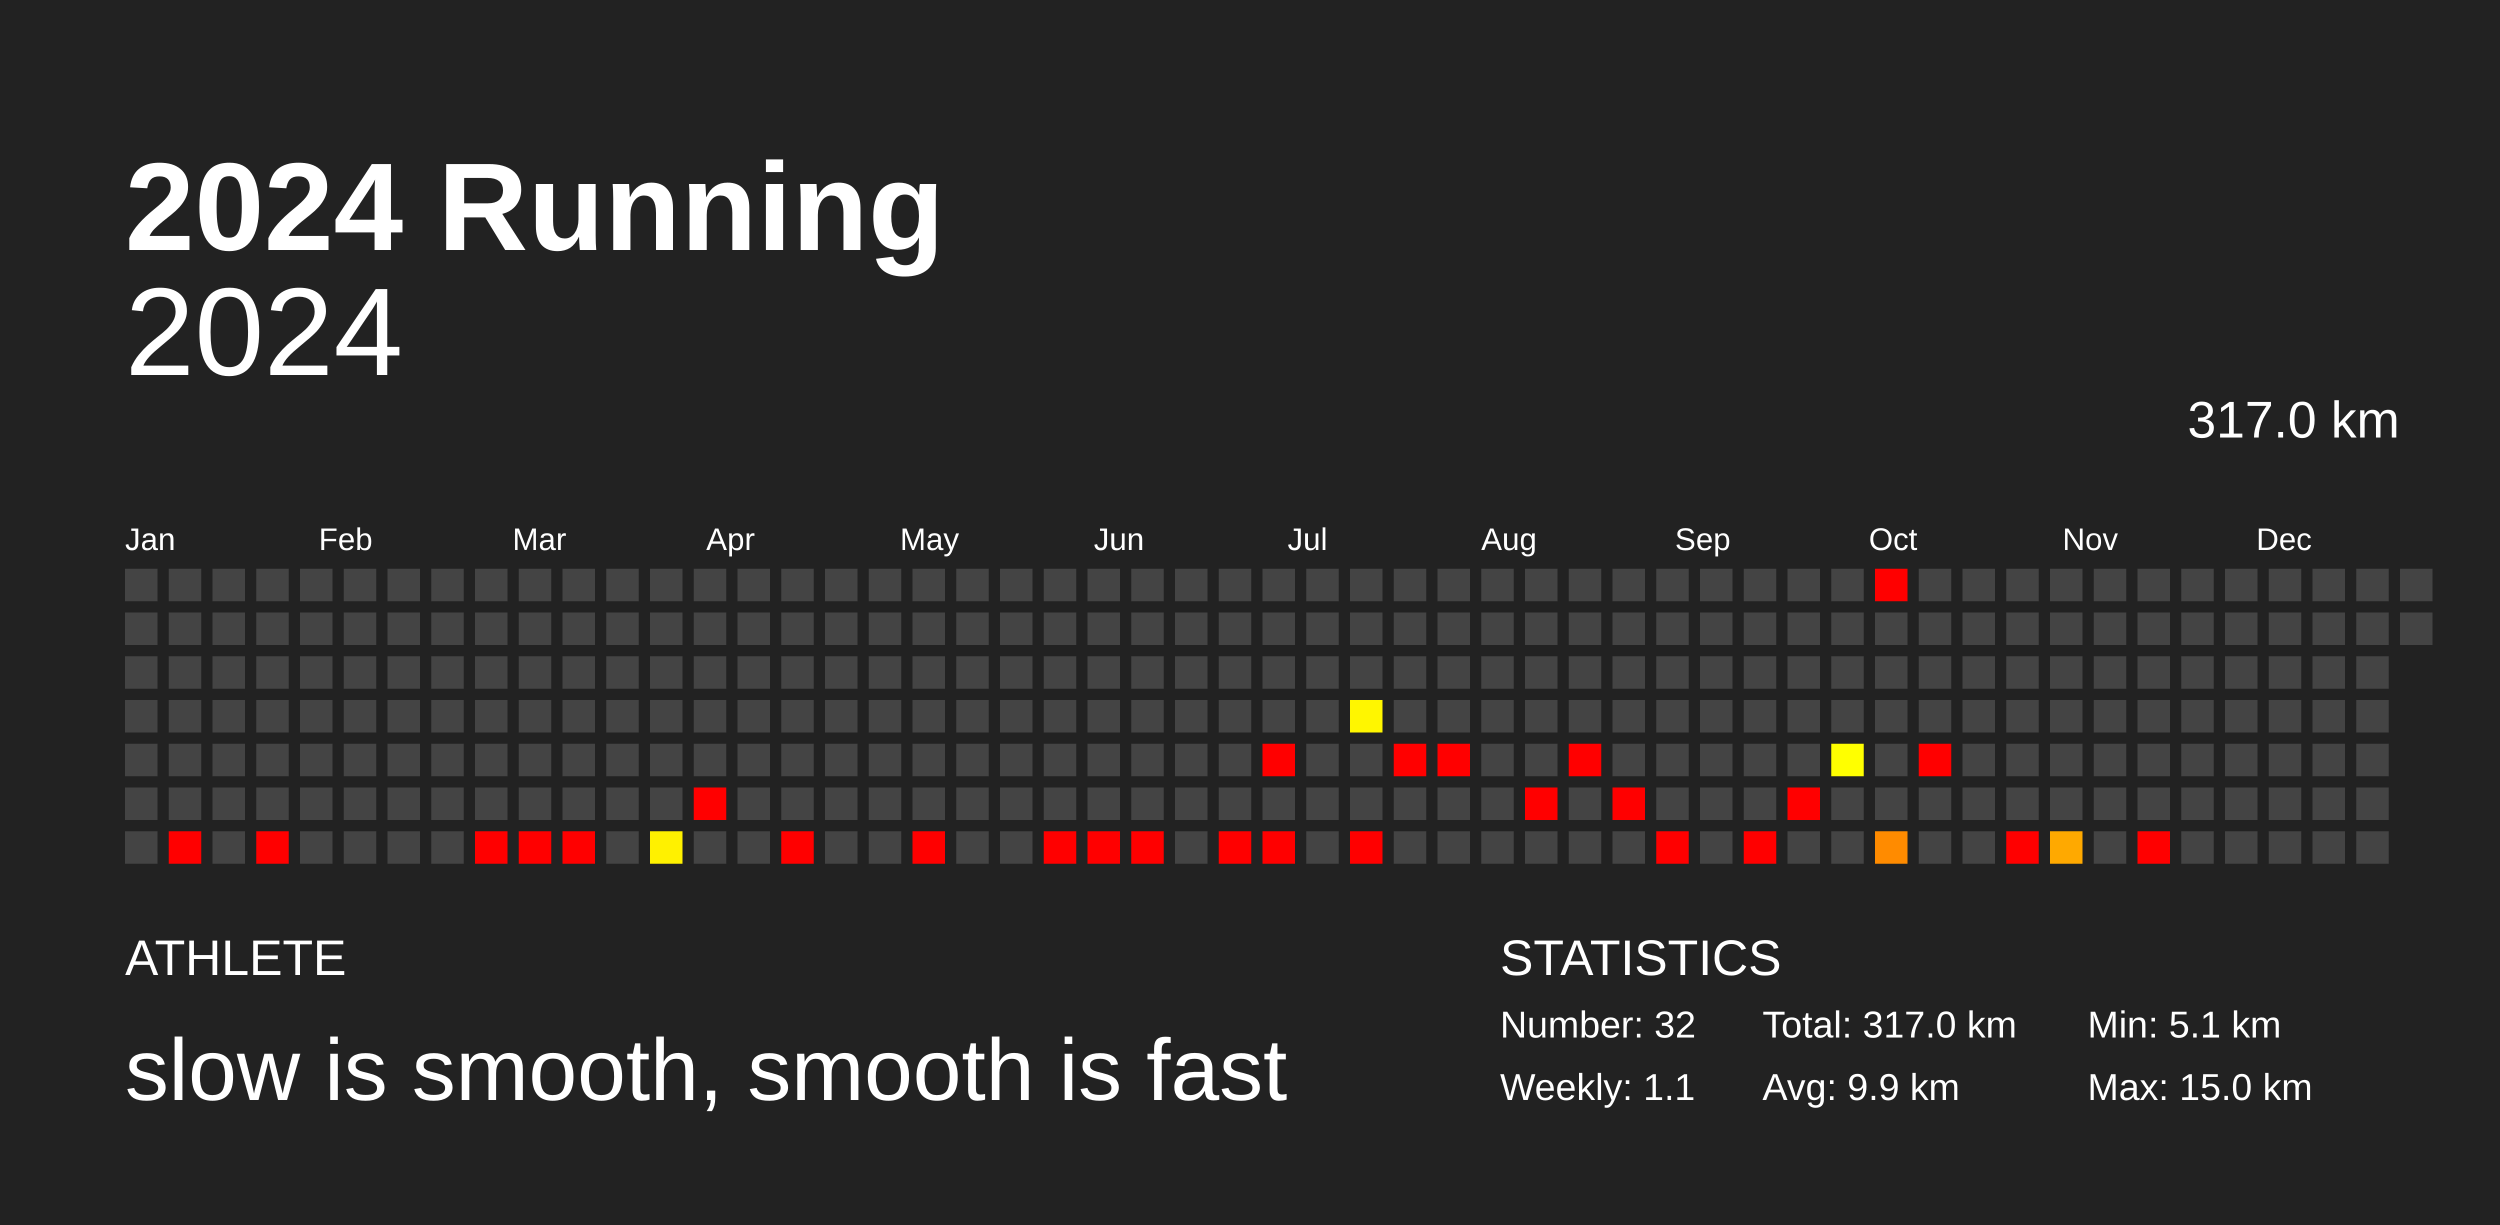
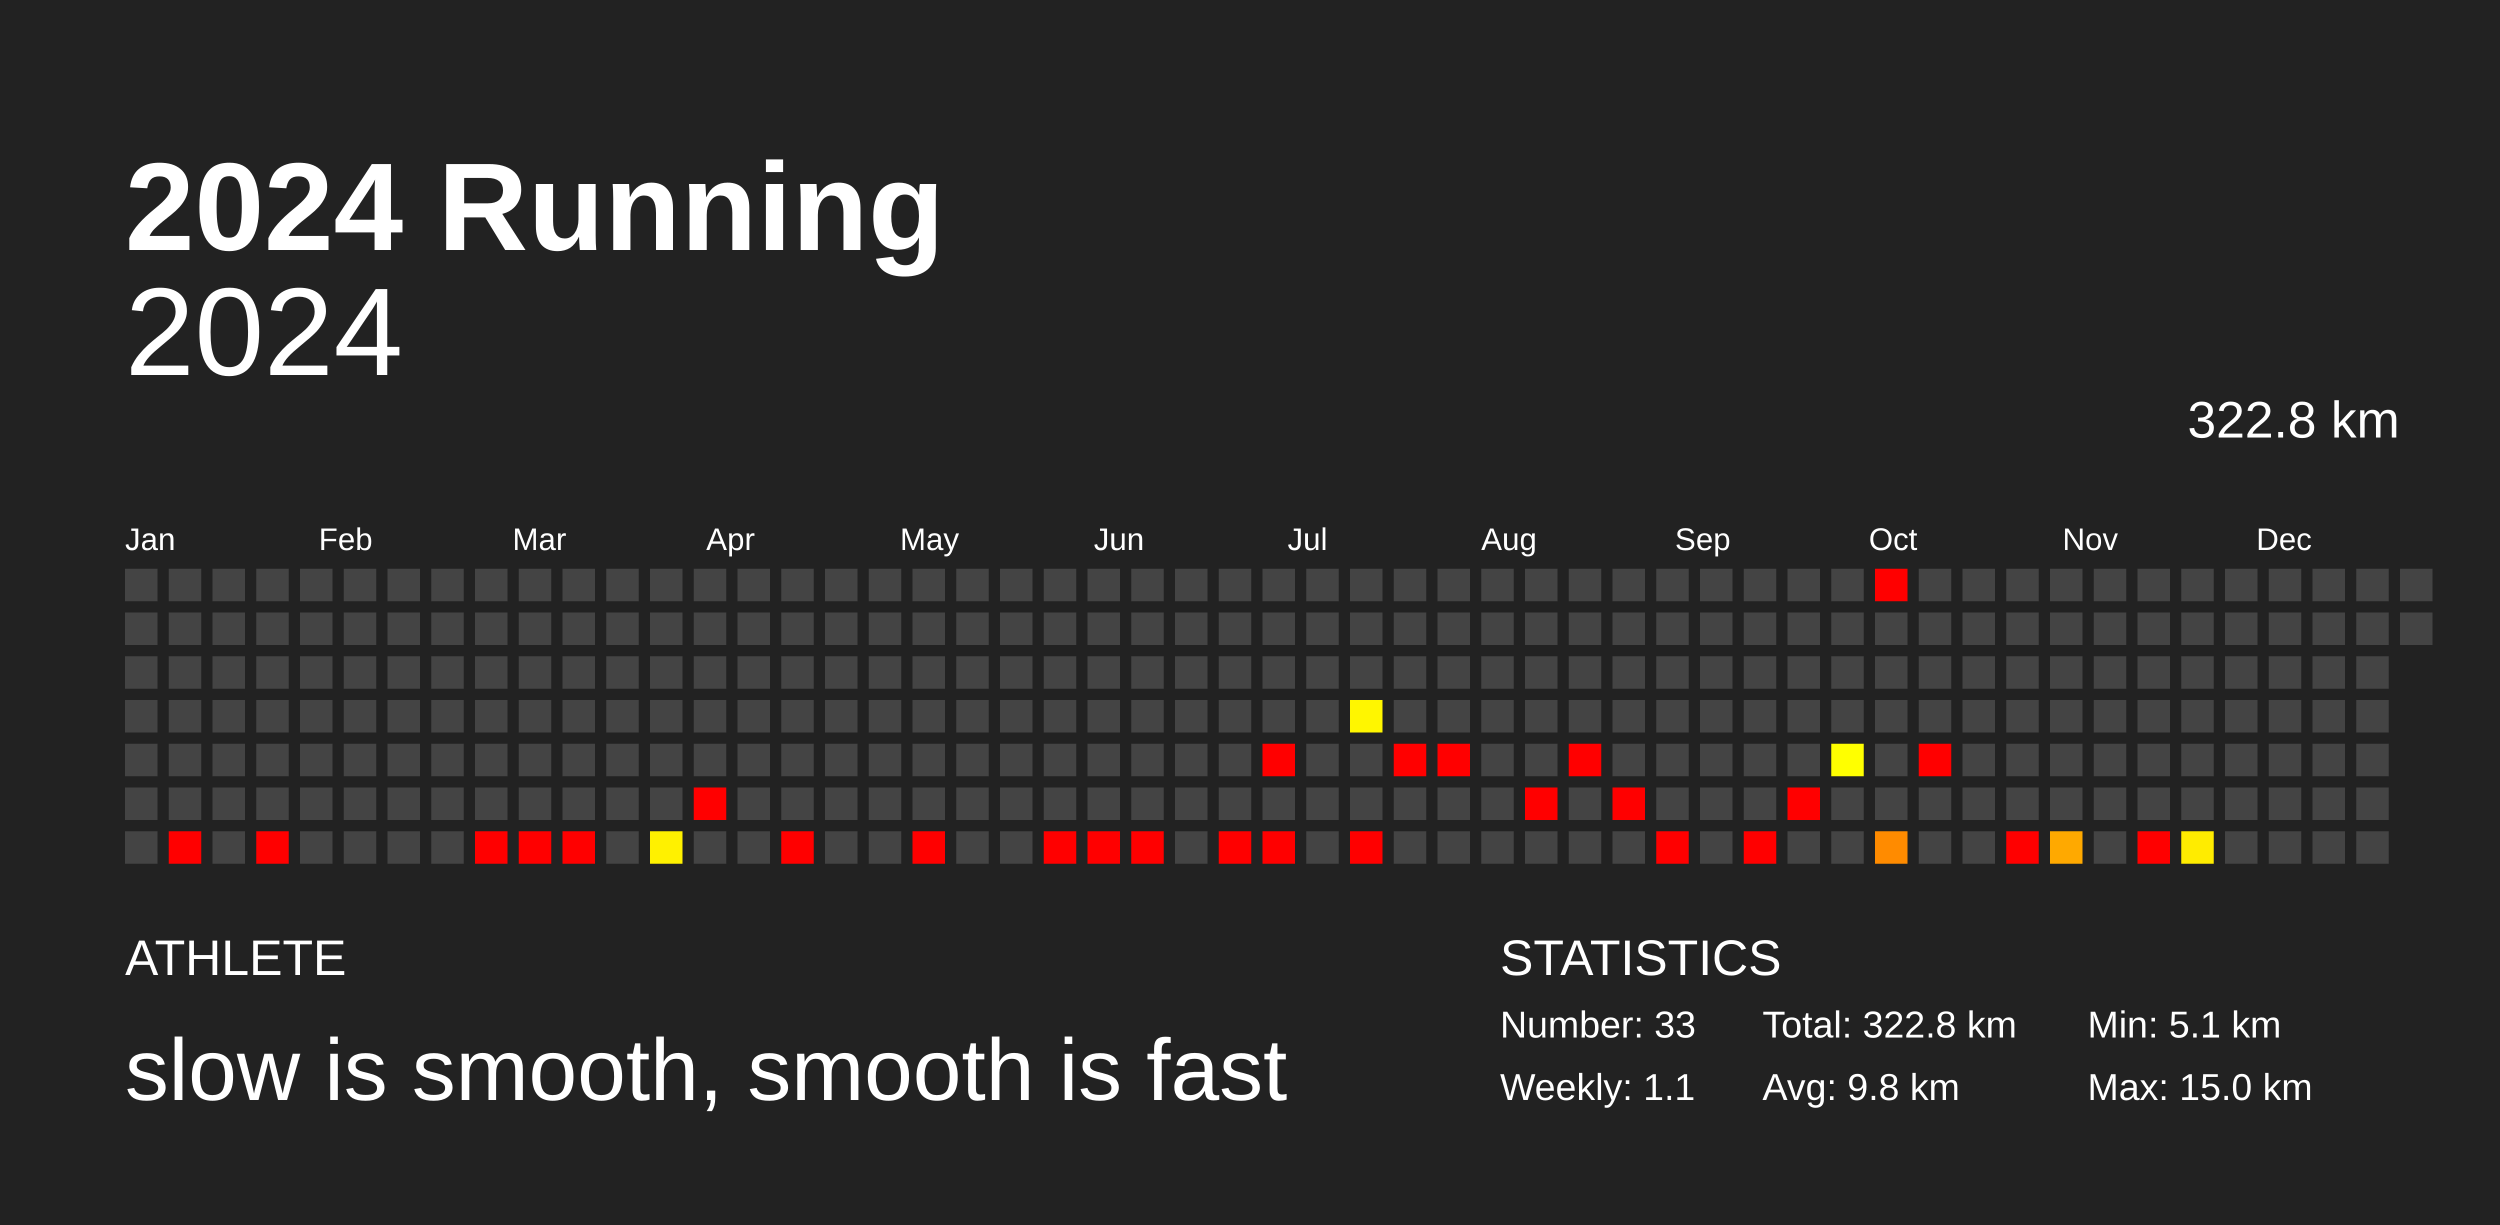
<svg xmlns="http://www.w3.org/2000/svg" baseProfile="full" height="98mm" version="1.1" viewBox="0,0,200,98" width="200mm">
  <defs />
  <rect fill="#222222" height="98" width="200" x="0" y="0" />
  <text fill="#FFFFFF" style="font-size:10px; font-family:Arial; font-weight:bold;" x="10" y="20">2024 Running</text>
  <text fill="#FFFFFF" style="font-size:4px; font-family:Arial" x="10" y="78">ATHLETE</text>
  <text fill="#FFFFFF" style="font-size:7px; font-family:Arial" x="10" y="88">slow is smooth, smooth is fast</text>
  <text fill="#FFFFFF" style="font-size:4px; font-family:Arial" x="120" y="78">STATISTICS</text>
-   <text fill="#FFFFFF" style="font-size:3px; font-family:Arial" x="120" y="83">Number: 32</text>
+   <text fill="#FFFFFF" style="font-size:3px; font-family:Arial" x="120" y="83">Number: 33</text>
  <text fill="#FFFFFF" style="font-size:3px; font-family:Arial" x="120" y="88">Weekly: 1.1</text>
-   <text fill="#FFFFFF" style="font-size:3px; font-family:Arial" x="141" y="83">Total: 317.0 km</text>
-   <text fill="#FFFFFF" style="font-size:3px; font-family:Arial" x="141" y="88">Avg: 9.9 km</text>
+   <text fill="#FFFFFF" style="font-size:3px; font-family:Arial" x="141" y="83">Total: 322.8 km</text>
+   <text fill="#FFFFFF" style="font-size:3px; font-family:Arial" x="141" y="88">Avg: 9.8 km</text>
  <text fill="#FFFFFF" style="font-size:3px; font-family:Arial" x="167" y="83">Min: 5.1 km</text>
  <text fill="#FFFFFF" style="font-size:3px; font-family:Arial" x="167" y="88">Max: 15.0 km</text>
  <text alignment-baseline="hanging" fill="#FFFFFF" style="font-size:10.0px; font-family:Arial;" x="10" y="30">2024</text>
-   <text alignment-baseline="hanging" fill="#FFFFFF" style="font-size:4.125px; font-family:Arial;" x="175" y="35">317.0 km</text>
+   <text alignment-baseline="hanging" fill="#FFFFFF" style="font-size:4.125px; font-family:Arial;" x="175" y="35">322.8 km</text>
  <text fill="#FFFFFF" style="font-size:2.5px; font-family:Arial" x="10.0" y="44">Jan</text>
  <text fill="#FFFFFF" style="font-size:2.5px; font-family:Arial" x="25.5" y="44">Feb</text>
  <text fill="#FFFFFF" style="font-size:2.5px; font-family:Arial" x="41.0" y="44">Mar</text>
  <text fill="#FFFFFF" style="font-size:2.5px; font-family:Arial" x="56.5" y="44">Apr</text>
  <text fill="#FFFFFF" style="font-size:2.5px; font-family:Arial" x="72.0" y="44">May</text>
  <text fill="#FFFFFF" style="font-size:2.5px; font-family:Arial" x="87.5" y="44">Jun</text>
  <text fill="#FFFFFF" style="font-size:2.5px; font-family:Arial" x="103.0" y="44">Jul</text>
  <text fill="#FFFFFF" style="font-size:2.5px; font-family:Arial" x="118.5" y="44">Aug</text>
  <text fill="#FFFFFF" style="font-size:2.5px; font-family:Arial" x="134.0" y="44">Sep</text>
  <text fill="#FFFFFF" style="font-size:2.5px; font-family:Arial" x="149.5" y="44">Oct</text>
  <text fill="#FFFFFF" style="font-size:2.5px; font-family:Arial" x="165.0" y="44">Nov</text>
  <text fill="#FFFFFF" style="font-size:2.5px; font-family:Arial" x="180.5" y="44">Dec</text>
  <rect fill="#444444" height="2.6" width="2.6" x="10.0" y="45.5" />
  <rect fill="#444444" height="2.6" width="2.6" x="10.0" y="49.0" />
  <rect fill="#444444" height="2.6" width="2.6" x="10.0" y="52.5" />
  <rect fill="#444444" height="2.6" width="2.6" x="10.0" y="56.0" />
  <rect fill="#444444" height="2.6" width="2.6" x="10.0" y="59.5" />
  <rect fill="#444444" height="2.6" width="2.6" x="10.0" y="63.0" />
  <rect fill="#444444" height="2.6" width="2.6" x="10.0" y="66.5" />
  <rect fill="#444444" height="2.6" width="2.6" x="13.5" y="45.5" />
  <rect fill="#444444" height="2.6" width="2.6" x="13.5" y="49.0" />
  <rect fill="#444444" height="2.6" width="2.6" x="13.5" y="52.5" />
  <rect fill="#444444" height="2.6" width="2.6" x="13.5" y="56.0" />
  <rect fill="#444444" height="2.6" width="2.6" x="13.5" y="59.5" />
  <rect fill="#444444" height="2.6" width="2.6" x="13.5" y="63.0" />
  <rect fill="red" height="2.6" width="2.6" x="13.5" y="66.5" />
  <rect fill="#444444" height="2.6" width="2.6" x="17.0" y="45.5" />
  <rect fill="#444444" height="2.6" width="2.6" x="17.0" y="49.0" />
  <rect fill="#444444" height="2.6" width="2.6" x="17.0" y="52.5" />
  <rect fill="#444444" height="2.6" width="2.6" x="17.0" y="56.0" />
  <rect fill="#444444" height="2.6" width="2.6" x="17.0" y="59.5" />
  <rect fill="#444444" height="2.6" width="2.6" x="17.0" y="63.0" />
  <rect fill="#444444" height="2.6" width="2.6" x="17.0" y="66.5" />
  <rect fill="#444444" height="2.6" width="2.6" x="20.5" y="45.5" />
  <rect fill="#444444" height="2.6" width="2.6" x="20.5" y="49.0" />
  <rect fill="#444444" height="2.6" width="2.6" x="20.5" y="52.5" />
  <rect fill="#444444" height="2.6" width="2.6" x="20.5" y="56.0" />
  <rect fill="#444444" height="2.6" width="2.6" x="20.5" y="59.5" />
  <rect fill="#444444" height="2.6" width="2.6" x="20.5" y="63.0" />
  <rect fill="red" height="2.6" width="2.6" x="20.5" y="66.5" />
  <rect fill="#444444" height="2.6" width="2.6" x="24.0" y="45.5" />
  <rect fill="#444444" height="2.6" width="2.6" x="24.0" y="49.0" />
  <rect fill="#444444" height="2.6" width="2.6" x="24.0" y="52.5" />
  <rect fill="#444444" height="2.6" width="2.6" x="24.0" y="56.0" />
  <rect fill="#444444" height="2.6" width="2.6" x="24.0" y="59.5" />
  <rect fill="#444444" height="2.6" width="2.6" x="24.0" y="63.0" />
  <rect fill="#444444" height="2.6" width="2.6" x="24.0" y="66.5" />
  <rect fill="#444444" height="2.6" width="2.6" x="27.5" y="45.5" />
  <rect fill="#444444" height="2.6" width="2.6" x="27.5" y="49.0" />
  <rect fill="#444444" height="2.6" width="2.6" x="27.5" y="52.5" />
  <rect fill="#444444" height="2.6" width="2.6" x="27.5" y="56.0" />
  <rect fill="#444444" height="2.6" width="2.6" x="27.5" y="59.5" />
  <rect fill="#444444" height="2.6" width="2.6" x="27.5" y="63.0" />
  <rect fill="#444444" height="2.6" width="2.6" x="27.5" y="66.5" />
  <rect fill="#444444" height="2.6" width="2.6" x="31.0" y="45.5" />
  <rect fill="#444444" height="2.6" width="2.6" x="31.0" y="49.0" />
  <rect fill="#444444" height="2.6" width="2.6" x="31.0" y="52.5" />
  <rect fill="#444444" height="2.6" width="2.6" x="31.0" y="56.0" />
  <rect fill="#444444" height="2.6" width="2.6" x="31.0" y="59.5" />
  <rect fill="#444444" height="2.6" width="2.6" x="31.0" y="63.0" />
  <rect fill="#444444" height="2.6" width="2.6" x="31.0" y="66.5" />
  <rect fill="#444444" height="2.6" width="2.6" x="34.5" y="45.5" />
  <rect fill="#444444" height="2.6" width="2.6" x="34.5" y="49.0" />
  <rect fill="#444444" height="2.6" width="2.6" x="34.5" y="52.5" />
  <rect fill="#444444" height="2.6" width="2.6" x="34.5" y="56.0" />
  <rect fill="#444444" height="2.6" width="2.6" x="34.5" y="59.5" />
  <rect fill="#444444" height="2.6" width="2.6" x="34.5" y="63.0" />
  <rect fill="#444444" height="2.6" width="2.6" x="34.5" y="66.5" />
  <rect fill="#444444" height="2.6" width="2.6" x="38.0" y="45.5" />
  <rect fill="#444444" height="2.6" width="2.6" x="38.0" y="49.0" />
  <rect fill="#444444" height="2.6" width="2.6" x="38.0" y="52.5" />
  <rect fill="#444444" height="2.6" width="2.6" x="38.0" y="56.0" />
  <rect fill="#444444" height="2.6" width="2.6" x="38.0" y="59.5" />
  <rect fill="#444444" height="2.6" width="2.6" x="38.0" y="63.0" />
  <rect fill="red" height="2.6" width="2.6" x="38.0" y="66.5" />
  <rect fill="#444444" height="2.6" width="2.6" x="41.5" y="45.5" />
  <rect fill="#444444" height="2.6" width="2.6" x="41.5" y="49.0" />
  <rect fill="#444444" height="2.6" width="2.6" x="41.5" y="52.5" />
  <rect fill="#444444" height="2.6" width="2.6" x="41.5" y="56.0" />
  <rect fill="#444444" height="2.6" width="2.6" x="41.5" y="59.5" />
  <rect fill="#444444" height="2.6" width="2.6" x="41.5" y="63.0" />
  <rect fill="red" height="2.6" width="2.6" x="41.5" y="66.5" />
  <rect fill="#444444" height="2.6" width="2.6" x="45.0" y="45.5" />
  <rect fill="#444444" height="2.6" width="2.6" x="45.0" y="49.0" />
  <rect fill="#444444" height="2.6" width="2.6" x="45.0" y="52.5" />
  <rect fill="#444444" height="2.6" width="2.6" x="45.0" y="56.0" />
  <rect fill="#444444" height="2.6" width="2.6" x="45.0" y="59.5" />
  <rect fill="#444444" height="2.6" width="2.6" x="45.0" y="63.0" />
  <rect fill="red" height="2.6" width="2.6" x="45.0" y="66.5" />
  <rect fill="#444444" height="2.6" width="2.6" x="48.5" y="45.5" />
  <rect fill="#444444" height="2.6" width="2.6" x="48.5" y="49.0" />
  <rect fill="#444444" height="2.6" width="2.6" x="48.5" y="52.5" />
  <rect fill="#444444" height="2.6" width="2.6" x="48.5" y="56.0" />
  <rect fill="#444444" height="2.6" width="2.6" x="48.5" y="59.5" />
  <rect fill="#444444" height="2.6" width="2.6" x="48.5" y="63.0" />
  <rect fill="#444444" height="2.6" width="2.6" x="48.5" y="66.5" />
  <rect fill="#444444" height="2.6" width="2.6" x="52.0" y="45.5" />
  <rect fill="#444444" height="2.6" width="2.6" x="52.0" y="49.0" />
  <rect fill="#444444" height="2.6" width="2.6" x="52.0" y="52.5" />
  <rect fill="#444444" height="2.6" width="2.6" x="52.0" y="56.0" />
  <rect fill="#444444" height="2.6" width="2.6" x="52.0" y="59.5" />
  <rect fill="#444444" height="2.6" width="2.6" x="52.0" y="63.0" />
  <rect fill="#fff100" height="2.6" width="2.6" x="52.0" y="66.5" />
  <rect fill="#444444" height="2.6" width="2.6" x="55.5" y="45.5" />
  <rect fill="#444444" height="2.6" width="2.6" x="55.5" y="49.0" />
  <rect fill="#444444" height="2.6" width="2.6" x="55.5" y="52.5" />
  <rect fill="#444444" height="2.6" width="2.6" x="55.5" y="56.0" />
  <rect fill="#444444" height="2.6" width="2.6" x="55.5" y="59.5" />
  <rect fill="red" height="2.6" width="2.6" x="55.5" y="63.0" />
  <rect fill="#444444" height="2.6" width="2.6" x="55.5" y="66.5" />
  <rect fill="#444444" height="2.6" width="2.6" x="59.0" y="45.5" />
  <rect fill="#444444" height="2.6" width="2.6" x="59.0" y="49.0" />
  <rect fill="#444444" height="2.6" width="2.6" x="59.0" y="52.5" />
  <rect fill="#444444" height="2.6" width="2.6" x="59.0" y="56.0" />
  <rect fill="#444444" height="2.6" width="2.6" x="59.0" y="59.5" />
  <rect fill="#444444" height="2.6" width="2.6" x="59.0" y="63.0" />
  <rect fill="#444444" height="2.6" width="2.6" x="59.0" y="66.5" />
  <rect fill="#444444" height="2.6" width="2.6" x="62.5" y="45.5" />
  <rect fill="#444444" height="2.6" width="2.6" x="62.5" y="49.0" />
  <rect fill="#444444" height="2.6" width="2.6" x="62.5" y="52.5" />
  <rect fill="#444444" height="2.6" width="2.6" x="62.5" y="56.0" />
  <rect fill="#444444" height="2.6" width="2.6" x="62.5" y="59.5" />
  <rect fill="#444444" height="2.6" width="2.6" x="62.5" y="63.0" />
  <rect fill="red" height="2.6" width="2.6" x="62.5" y="66.5" />
  <rect fill="#444444" height="2.6" width="2.6" x="66.0" y="45.5" />
  <rect fill="#444444" height="2.6" width="2.6" x="66.0" y="49.0" />
  <rect fill="#444444" height="2.6" width="2.6" x="66.0" y="52.5" />
  <rect fill="#444444" height="2.6" width="2.6" x="66.0" y="56.0" />
  <rect fill="#444444" height="2.6" width="2.6" x="66.0" y="59.5" />
  <rect fill="#444444" height="2.6" width="2.6" x="66.0" y="63.0" />
  <rect fill="#444444" height="2.6" width="2.6" x="66.0" y="66.5" />
  <rect fill="#444444" height="2.6" width="2.6" x="69.5" y="45.5" />
  <rect fill="#444444" height="2.6" width="2.6" x="69.5" y="49.0" />
  <rect fill="#444444" height="2.6" width="2.6" x="69.5" y="52.5" />
  <rect fill="#444444" height="2.6" width="2.6" x="69.5" y="56.0" />
  <rect fill="#444444" height="2.6" width="2.6" x="69.5" y="59.5" />
  <rect fill="#444444" height="2.6" width="2.6" x="69.5" y="63.0" />
  <rect fill="#444444" height="2.6" width="2.6" x="69.5" y="66.5" />
  <rect fill="#444444" height="2.6" width="2.6" x="73.0" y="45.5" />
  <rect fill="#444444" height="2.6" width="2.6" x="73.0" y="49.0" />
  <rect fill="#444444" height="2.6" width="2.6" x="73.0" y="52.5" />
  <rect fill="#444444" height="2.6" width="2.6" x="73.0" y="56.0" />
  <rect fill="#444444" height="2.6" width="2.6" x="73.0" y="59.5" />
  <rect fill="#444444" height="2.6" width="2.6" x="73.0" y="63.0" />
  <rect fill="red" height="2.6" width="2.6" x="73.0" y="66.5" />
  <rect fill="#444444" height="2.6" width="2.6" x="76.5" y="45.5" />
  <rect fill="#444444" height="2.6" width="2.6" x="76.5" y="49.0" />
  <rect fill="#444444" height="2.6" width="2.6" x="76.5" y="52.5" />
  <rect fill="#444444" height="2.6" width="2.6" x="76.5" y="56.0" />
  <rect fill="#444444" height="2.6" width="2.6" x="76.5" y="59.5" />
  <rect fill="#444444" height="2.6" width="2.6" x="76.5" y="63.0" />
  <rect fill="#444444" height="2.6" width="2.6" x="76.5" y="66.5" />
  <rect fill="#444444" height="2.6" width="2.6" x="80.0" y="45.5" />
  <rect fill="#444444" height="2.6" width="2.6" x="80.0" y="49.0" />
  <rect fill="#444444" height="2.6" width="2.6" x="80.0" y="52.5" />
  <rect fill="#444444" height="2.6" width="2.6" x="80.0" y="56.0" />
  <rect fill="#444444" height="2.6" width="2.6" x="80.0" y="59.5" />
  <rect fill="#444444" height="2.6" width="2.6" x="80.0" y="63.0" />
  <rect fill="#444444" height="2.6" width="2.6" x="80.0" y="66.5" />
  <rect fill="#444444" height="2.6" width="2.6" x="83.5" y="45.5" />
  <rect fill="#444444" height="2.6" width="2.6" x="83.5" y="49.0" />
  <rect fill="#444444" height="2.6" width="2.6" x="83.5" y="52.5" />
  <rect fill="#444444" height="2.6" width="2.6" x="83.5" y="56.0" />
  <rect fill="#444444" height="2.6" width="2.6" x="83.5" y="59.5" />
  <rect fill="#444444" height="2.6" width="2.6" x="83.5" y="63.0" />
  <rect fill="red" height="2.6" width="2.6" x="83.5" y="66.5" />
  <rect fill="#444444" height="2.6" width="2.6" x="87.0" y="45.5" />
  <rect fill="#444444" height="2.6" width="2.6" x="87.0" y="49.0" />
  <rect fill="#444444" height="2.6" width="2.6" x="87.0" y="52.5" />
  <rect fill="#444444" height="2.6" width="2.6" x="87.0" y="56.0" />
  <rect fill="#444444" height="2.6" width="2.6" x="87.0" y="59.5" />
  <rect fill="#444444" height="2.6" width="2.6" x="87.0" y="63.0" />
  <rect fill="red" height="2.6" width="2.6" x="87.0" y="66.5" />
  <rect fill="#444444" height="2.6" width="2.6" x="90.5" y="45.5" />
  <rect fill="#444444" height="2.6" width="2.6" x="90.5" y="49.0" />
  <rect fill="#444444" height="2.6" width="2.6" x="90.5" y="52.5" />
  <rect fill="#444444" height="2.6" width="2.6" x="90.5" y="56.0" />
  <rect fill="#444444" height="2.6" width="2.6" x="90.5" y="59.5" />
  <rect fill="#444444" height="2.6" width="2.6" x="90.5" y="63.0" />
  <rect fill="red" height="2.6" width="2.6" x="90.5" y="66.5" />
  <rect fill="#444444" height="2.6" width="2.6" x="94.0" y="45.5" />
  <rect fill="#444444" height="2.6" width="2.6" x="94.0" y="49.0" />
  <rect fill="#444444" height="2.6" width="2.6" x="94.0" y="52.5" />
  <rect fill="#444444" height="2.6" width="2.6" x="94.0" y="56.0" />
  <rect fill="#444444" height="2.6" width="2.6" x="94.0" y="59.5" />
  <rect fill="#444444" height="2.6" width="2.6" x="94.0" y="63.0" />
  <rect fill="#444444" height="2.6" width="2.6" x="94.0" y="66.5" />
  <rect fill="#444444" height="2.6" width="2.6" x="97.5" y="45.5" />
  <rect fill="#444444" height="2.6" width="2.6" x="97.5" y="49.0" />
  <rect fill="#444444" height="2.6" width="2.6" x="97.5" y="52.5" />
  <rect fill="#444444" height="2.6" width="2.6" x="97.5" y="56.0" />
  <rect fill="#444444" height="2.6" width="2.6" x="97.5" y="59.5" />
  <rect fill="#444444" height="2.6" width="2.6" x="97.5" y="63.0" />
  <rect fill="red" height="2.6" width="2.6" x="97.5" y="66.5" />
  <rect fill="#444444" height="2.6" width="2.6" x="101.0" y="45.5" />
  <rect fill="#444444" height="2.6" width="2.6" x="101.0" y="49.0" />
  <rect fill="#444444" height="2.6" width="2.6" x="101.0" y="52.5" />
  <rect fill="#444444" height="2.6" width="2.6" x="101.0" y="56.0" />
  <rect fill="red" height="2.6" width="2.6" x="101.0" y="59.5" />
  <rect fill="#444444" height="2.6" width="2.6" x="101.0" y="63.0" />
  <rect fill="red" height="2.6" width="2.6" x="101.0" y="66.5" />
  <rect fill="#444444" height="2.6" width="2.6" x="104.5" y="45.5" />
  <rect fill="#444444" height="2.6" width="2.6" x="104.5" y="49.0" />
  <rect fill="#444444" height="2.6" width="2.6" x="104.5" y="52.5" />
  <rect fill="#444444" height="2.6" width="2.6" x="104.5" y="56.0" />
  <rect fill="#444444" height="2.6" width="2.6" x="104.5" y="59.5" />
  <rect fill="#444444" height="2.6" width="2.6" x="104.5" y="63.0" />
  <rect fill="#444444" height="2.6" width="2.6" x="104.5" y="66.5" />
  <rect fill="#444444" height="2.6" width="2.6" x="108.0" y="45.5" />
  <rect fill="#444444" height="2.6" width="2.6" x="108.0" y="49.0" />
  <rect fill="#444444" height="2.6" width="2.6" x="108.0" y="52.5" />
  <rect fill="#fff600" height="2.6" width="2.6" x="108.0" y="56.0" />
  <rect fill="#444444" height="2.6" width="2.6" x="108.0" y="59.5" />
  <rect fill="#444444" height="2.6" width="2.6" x="108.0" y="63.0" />
  <rect fill="red" height="2.6" width="2.6" x="108.0" y="66.5" />
  <rect fill="#444444" height="2.6" width="2.6" x="111.5" y="45.5" />
  <rect fill="#444444" height="2.6" width="2.6" x="111.5" y="49.0" />
  <rect fill="#444444" height="2.6" width="2.6" x="111.5" y="52.5" />
  <rect fill="#444444" height="2.6" width="2.6" x="111.5" y="56.0" />
  <rect fill="red" height="2.6" width="2.6" x="111.5" y="59.5" />
  <rect fill="#444444" height="2.6" width="2.6" x="111.5" y="63.0" />
  <rect fill="#444444" height="2.6" width="2.6" x="111.5" y="66.5" />
  <rect fill="#444444" height="2.6" width="2.6" x="115.0" y="45.5" />
  <rect fill="#444444" height="2.6" width="2.6" x="115.0" y="49.0" />
  <rect fill="#444444" height="2.6" width="2.6" x="115.0" y="52.5" />
  <rect fill="#444444" height="2.6" width="2.6" x="115.0" y="56.0" />
  <rect fill="red" height="2.6" width="2.6" x="115.0" y="59.5" />
  <rect fill="#444444" height="2.6" width="2.6" x="115.0" y="63.0" />
  <rect fill="#444444" height="2.6" width="2.6" x="115.0" y="66.5" />
  <rect fill="#444444" height="2.6" width="2.6" x="118.5" y="45.5" />
  <rect fill="#444444" height="2.6" width="2.6" x="118.5" y="49.0" />
  <rect fill="#444444" height="2.6" width="2.6" x="118.5" y="52.5" />
  <rect fill="#444444" height="2.6" width="2.6" x="118.5" y="56.0" />
  <rect fill="#444444" height="2.6" width="2.6" x="118.5" y="59.5" />
  <rect fill="#444444" height="2.6" width="2.6" x="118.5" y="63.0" />
  <rect fill="#444444" height="2.6" width="2.6" x="118.5" y="66.5" />
  <rect fill="#444444" height="2.6" width="2.6" x="122.0" y="45.5" />
  <rect fill="#444444" height="2.6" width="2.6" x="122.0" y="49.0" />
  <rect fill="#444444" height="2.6" width="2.6" x="122.0" y="52.5" />
  <rect fill="#444444" height="2.6" width="2.6" x="122.0" y="56.0" />
  <rect fill="#444444" height="2.6" width="2.6" x="122.0" y="59.5" />
  <rect fill="red" height="2.6" width="2.6" x="122.0" y="63.0" />
  <rect fill="#444444" height="2.6" width="2.6" x="122.0" y="66.5" />
  <rect fill="#444444" height="2.6" width="2.6" x="125.5" y="45.5" />
  <rect fill="#444444" height="2.6" width="2.6" x="125.5" y="49.0" />
  <rect fill="#444444" height="2.6" width="2.6" x="125.5" y="52.5" />
  <rect fill="#444444" height="2.6" width="2.6" x="125.5" y="56.0" />
  <rect fill="red" height="2.6" width="2.6" x="125.5" y="59.5" />
  <rect fill="#444444" height="2.6" width="2.6" x="125.5" y="63.0" />
  <rect fill="#444444" height="2.6" width="2.6" x="125.5" y="66.5" />
  <rect fill="#444444" height="2.6" width="2.6" x="129.0" y="45.5" />
  <rect fill="#444444" height="2.6" width="2.6" x="129.0" y="49.0" />
  <rect fill="#444444" height="2.6" width="2.6" x="129.0" y="52.5" />
  <rect fill="#444444" height="2.6" width="2.6" x="129.0" y="56.0" />
  <rect fill="#444444" height="2.6" width="2.6" x="129.0" y="59.5" />
  <rect fill="red" height="2.6" width="2.6" x="129.0" y="63.0" />
  <rect fill="#444444" height="2.6" width="2.6" x="129.0" y="66.5" />
  <rect fill="#444444" height="2.6" width="2.6" x="132.5" y="45.5" />
  <rect fill="#444444" height="2.6" width="2.6" x="132.5" y="49.0" />
  <rect fill="#444444" height="2.6" width="2.6" x="132.5" y="52.5" />
  <rect fill="#444444" height="2.6" width="2.6" x="132.5" y="56.0" />
  <rect fill="#444444" height="2.6" width="2.6" x="132.5" y="59.5" />
  <rect fill="#444444" height="2.6" width="2.6" x="132.5" y="63.0" />
  <rect fill="red" height="2.6" width="2.6" x="132.5" y="66.5" />
  <rect fill="#444444" height="2.6" width="2.6" x="136.0" y="45.5" />
  <rect fill="#444444" height="2.6" width="2.6" x="136.0" y="49.0" />
  <rect fill="#444444" height="2.6" width="2.6" x="136.0" y="52.5" />
  <rect fill="#444444" height="2.6" width="2.6" x="136.0" y="56.0" />
  <rect fill="#444444" height="2.6" width="2.6" x="136.0" y="59.5" />
  <rect fill="#444444" height="2.6" width="2.6" x="136.0" y="63.0" />
  <rect fill="#444444" height="2.6" width="2.6" x="136.0" y="66.5" />
  <rect fill="#444444" height="2.6" width="2.6" x="139.5" y="45.5" />
  <rect fill="#444444" height="2.6" width="2.6" x="139.5" y="49.0" />
  <rect fill="#444444" height="2.6" width="2.6" x="139.5" y="52.5" />
  <rect fill="#444444" height="2.6" width="2.6" x="139.5" y="56.0" />
  <rect fill="#444444" height="2.6" width="2.6" x="139.5" y="59.5" />
  <rect fill="#444444" height="2.6" width="2.6" x="139.5" y="63.0" />
  <rect fill="red" height="2.6" width="2.6" x="139.5" y="66.5" />
  <rect fill="#444444" height="2.6" width="2.6" x="143.0" y="45.5" />
  <rect fill="#444444" height="2.6" width="2.6" x="143.0" y="49.0" />
  <rect fill="#444444" height="2.6" width="2.6" x="143.0" y="52.5" />
  <rect fill="#444444" height="2.6" width="2.6" x="143.0" y="56.0" />
  <rect fill="#444444" height="2.6" width="2.6" x="143.0" y="59.5" />
  <rect fill="red" height="2.6" width="2.6" x="143.0" y="63.0" />
  <rect fill="#444444" height="2.6" width="2.6" x="143.0" y="66.5" />
  <rect fill="#444444" height="2.6" width="2.6" x="146.5" y="45.5" />
  <rect fill="#444444" height="2.6" width="2.6" x="146.5" y="49.0" />
  <rect fill="#444444" height="2.6" width="2.6" x="146.5" y="52.5" />
  <rect fill="#444444" height="2.6" width="2.6" x="146.5" y="56.0" />
  <rect fill="#ffff00" height="2.6" width="2.6" x="146.5" y="59.5" />
  <rect fill="#444444" height="2.6" width="2.6" x="146.5" y="63.0" />
  <rect fill="#444444" height="2.6" width="2.6" x="146.5" y="66.5" />
  <rect fill="red" height="2.6" width="2.6" x="150.0" y="45.5" />
  <rect fill="#444444" height="2.6" width="2.6" x="150.0" y="49.0" />
  <rect fill="#444444" height="2.6" width="2.6" x="150.0" y="52.5" />
  <rect fill="#444444" height="2.6" width="2.6" x="150.0" y="56.0" />
  <rect fill="#444444" height="2.6" width="2.6" x="150.0" y="59.5" />
  <rect fill="#444444" height="2.6" width="2.6" x="150.0" y="63.0" />
  <rect fill="#ff8b00" height="2.6" width="2.6" x="150.0" y="66.5" />
  <rect fill="#444444" height="2.6" width="2.6" x="153.5" y="45.5" />
  <rect fill="#444444" height="2.6" width="2.6" x="153.5" y="49.0" />
  <rect fill="#444444" height="2.6" width="2.6" x="153.5" y="52.5" />
  <rect fill="#444444" height="2.6" width="2.6" x="153.5" y="56.0" />
  <rect fill="red" height="2.6" width="2.6" x="153.5" y="59.5" />
  <rect fill="#444444" height="2.6" width="2.6" x="153.5" y="63.0" />
  <rect fill="#444444" height="2.6" width="2.6" x="153.5" y="66.5" />
  <rect fill="#444444" height="2.6" width="2.6" x="157.0" y="45.5" />
  <rect fill="#444444" height="2.6" width="2.6" x="157.0" y="49.0" />
  <rect fill="#444444" height="2.6" width="2.6" x="157.0" y="52.5" />
  <rect fill="#444444" height="2.6" width="2.6" x="157.0" y="56.0" />
  <rect fill="#444444" height="2.6" width="2.6" x="157.0" y="59.5" />
  <rect fill="#444444" height="2.6" width="2.6" x="157.0" y="63.0" />
  <rect fill="#444444" height="2.6" width="2.6" x="157.0" y="66.5" />
  <rect fill="#444444" height="2.6" width="2.6" x="160.5" y="45.5" />
  <rect fill="#444444" height="2.6" width="2.6" x="160.5" y="49.0" />
  <rect fill="#444444" height="2.6" width="2.6" x="160.5" y="52.5" />
  <rect fill="#444444" height="2.6" width="2.6" x="160.5" y="56.0" />
  <rect fill="#444444" height="2.6" width="2.6" x="160.5" y="59.5" />
  <rect fill="#444444" height="2.6" width="2.6" x="160.5" y="63.0" />
  <rect fill="red" height="2.6" width="2.6" x="160.5" y="66.5" />
  <rect fill="#444444" height="2.6" width="2.6" x="164.0" y="45.5" />
  <rect fill="#444444" height="2.6" width="2.6" x="164.0" y="49.0" />
  <rect fill="#444444" height="2.6" width="2.6" x="164.0" y="52.5" />
  <rect fill="#444444" height="2.6" width="2.6" x="164.0" y="56.0" />
  <rect fill="#444444" height="2.6" width="2.6" x="164.0" y="59.5" />
  <rect fill="#444444" height="2.6" width="2.6" x="164.0" y="63.0" />
  <rect fill="#ffa900" height="2.6" width="2.6" x="164.0" y="66.5" />
  <rect fill="#444444" height="2.6" width="2.6" x="167.5" y="45.5" />
  <rect fill="#444444" height="2.6" width="2.6" x="167.5" y="49.0" />
  <rect fill="#444444" height="2.6" width="2.6" x="167.5" y="52.5" />
  <rect fill="#444444" height="2.6" width="2.6" x="167.5" y="56.0" />
  <rect fill="#444444" height="2.6" width="2.6" x="167.5" y="59.5" />
  <rect fill="#444444" height="2.6" width="2.6" x="167.5" y="63.0" />
  <rect fill="#444444" height="2.6" width="2.6" x="167.5" y="66.5" />
  <rect fill="#444444" height="2.6" width="2.6" x="171.0" y="45.5" />
  <rect fill="#444444" height="2.6" width="2.6" x="171.0" y="49.0" />
  <rect fill="#444444" height="2.6" width="2.6" x="171.0" y="52.5" />
  <rect fill="#444444" height="2.6" width="2.6" x="171.0" y="56.0" />
  <rect fill="#444444" height="2.6" width="2.6" x="171.0" y="59.5" />
  <rect fill="#444444" height="2.6" width="2.6" x="171.0" y="63.0" />
  <rect fill="red" height="2.6" width="2.6" x="171.0" y="66.5" />
  <rect fill="#444444" height="2.6" width="2.6" x="174.5" y="45.5" />
  <rect fill="#444444" height="2.6" width="2.6" x="174.5" y="49.0" />
  <rect fill="#444444" height="2.6" width="2.6" x="174.5" y="52.5" />
  <rect fill="#444444" height="2.6" width="2.6" x="174.5" y="56.0" />
  <rect fill="#444444" height="2.6" width="2.6" x="174.5" y="59.5" />
  <rect fill="#444444" height="2.6" width="2.6" x="174.5" y="63.0" />
-   <rect fill="#444444" height="2.6" width="2.6" x="174.5" y="66.5" />
+   <rect fill="#ffec00" height="2.6" width="2.6" x="174.5" y="66.5" />
  <rect fill="#444444" height="2.6" width="2.6" x="178.0" y="45.5" />
  <rect fill="#444444" height="2.6" width="2.6" x="178.0" y="49.0" />
  <rect fill="#444444" height="2.6" width="2.6" x="178.0" y="52.5" />
  <rect fill="#444444" height="2.6" width="2.6" x="178.0" y="56.0" />
  <rect fill="#444444" height="2.6" width="2.6" x="178.0" y="59.5" />
  <rect fill="#444444" height="2.6" width="2.6" x="178.0" y="63.0" />
  <rect fill="#444444" height="2.6" width="2.6" x="178.0" y="66.5" />
  <rect fill="#444444" height="2.6" width="2.6" x="181.5" y="45.5" />
  <rect fill="#444444" height="2.6" width="2.6" x="181.5" y="49.0" />
  <rect fill="#444444" height="2.6" width="2.6" x="181.5" y="52.5" />
  <rect fill="#444444" height="2.6" width="2.6" x="181.5" y="56.0" />
  <rect fill="#444444" height="2.6" width="2.6" x="181.5" y="59.5" />
  <rect fill="#444444" height="2.6" width="2.6" x="181.5" y="63.0" />
  <rect fill="#444444" height="2.6" width="2.6" x="181.5" y="66.5" />
  <rect fill="#444444" height="2.6" width="2.6" x="185.0" y="45.5" />
  <rect fill="#444444" height="2.6" width="2.6" x="185.0" y="49.0" />
  <rect fill="#444444" height="2.6" width="2.6" x="185.0" y="52.5" />
  <rect fill="#444444" height="2.6" width="2.6" x="185.0" y="56.0" />
  <rect fill="#444444" height="2.6" width="2.6" x="185.0" y="59.5" />
  <rect fill="#444444" height="2.6" width="2.6" x="185.0" y="63.0" />
  <rect fill="#444444" height="2.6" width="2.6" x="185.0" y="66.5" />
  <rect fill="#444444" height="2.6" width="2.6" x="188.5" y="45.5" />
  <rect fill="#444444" height="2.6" width="2.6" x="188.5" y="49.0" />
  <rect fill="#444444" height="2.6" width="2.6" x="188.5" y="52.5" />
  <rect fill="#444444" height="2.6" width="2.6" x="188.5" y="56.0" />
  <rect fill="#444444" height="2.6" width="2.6" x="188.5" y="59.5" />
  <rect fill="#444444" height="2.6" width="2.6" x="188.5" y="63.0" />
  <rect fill="#444444" height="2.6" width="2.6" x="188.5" y="66.5" />
  <rect fill="#444444" height="2.6" width="2.6" x="192.0" y="45.5" />
  <rect fill="#444444" height="2.6" width="2.6" x="192.0" y="49.0" />
</svg>
